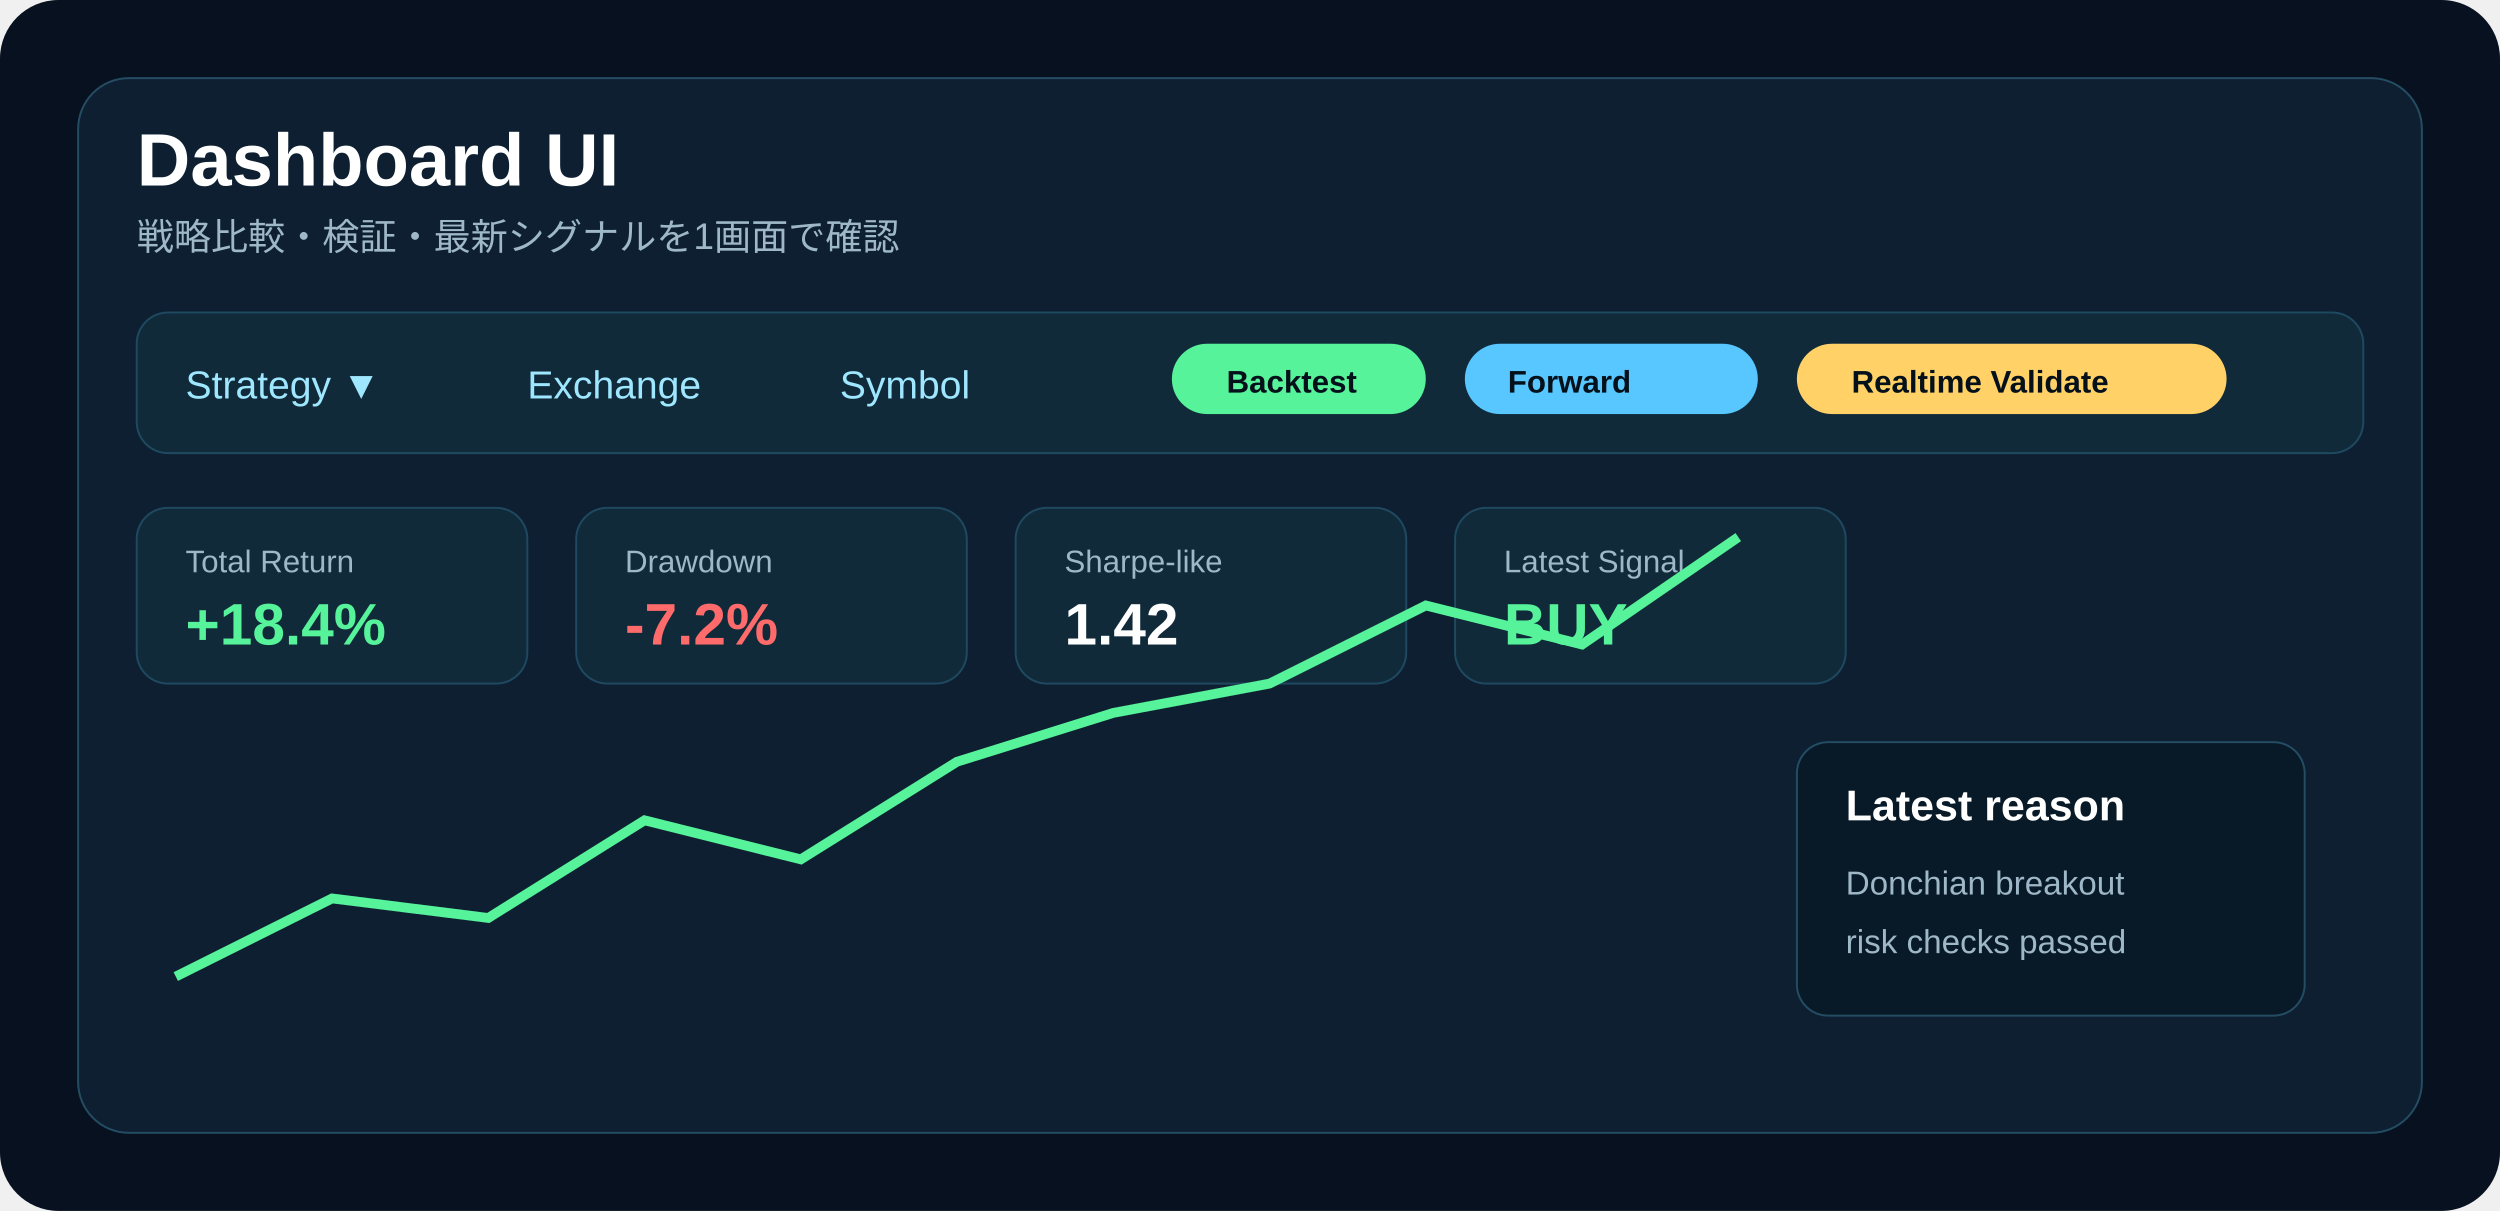
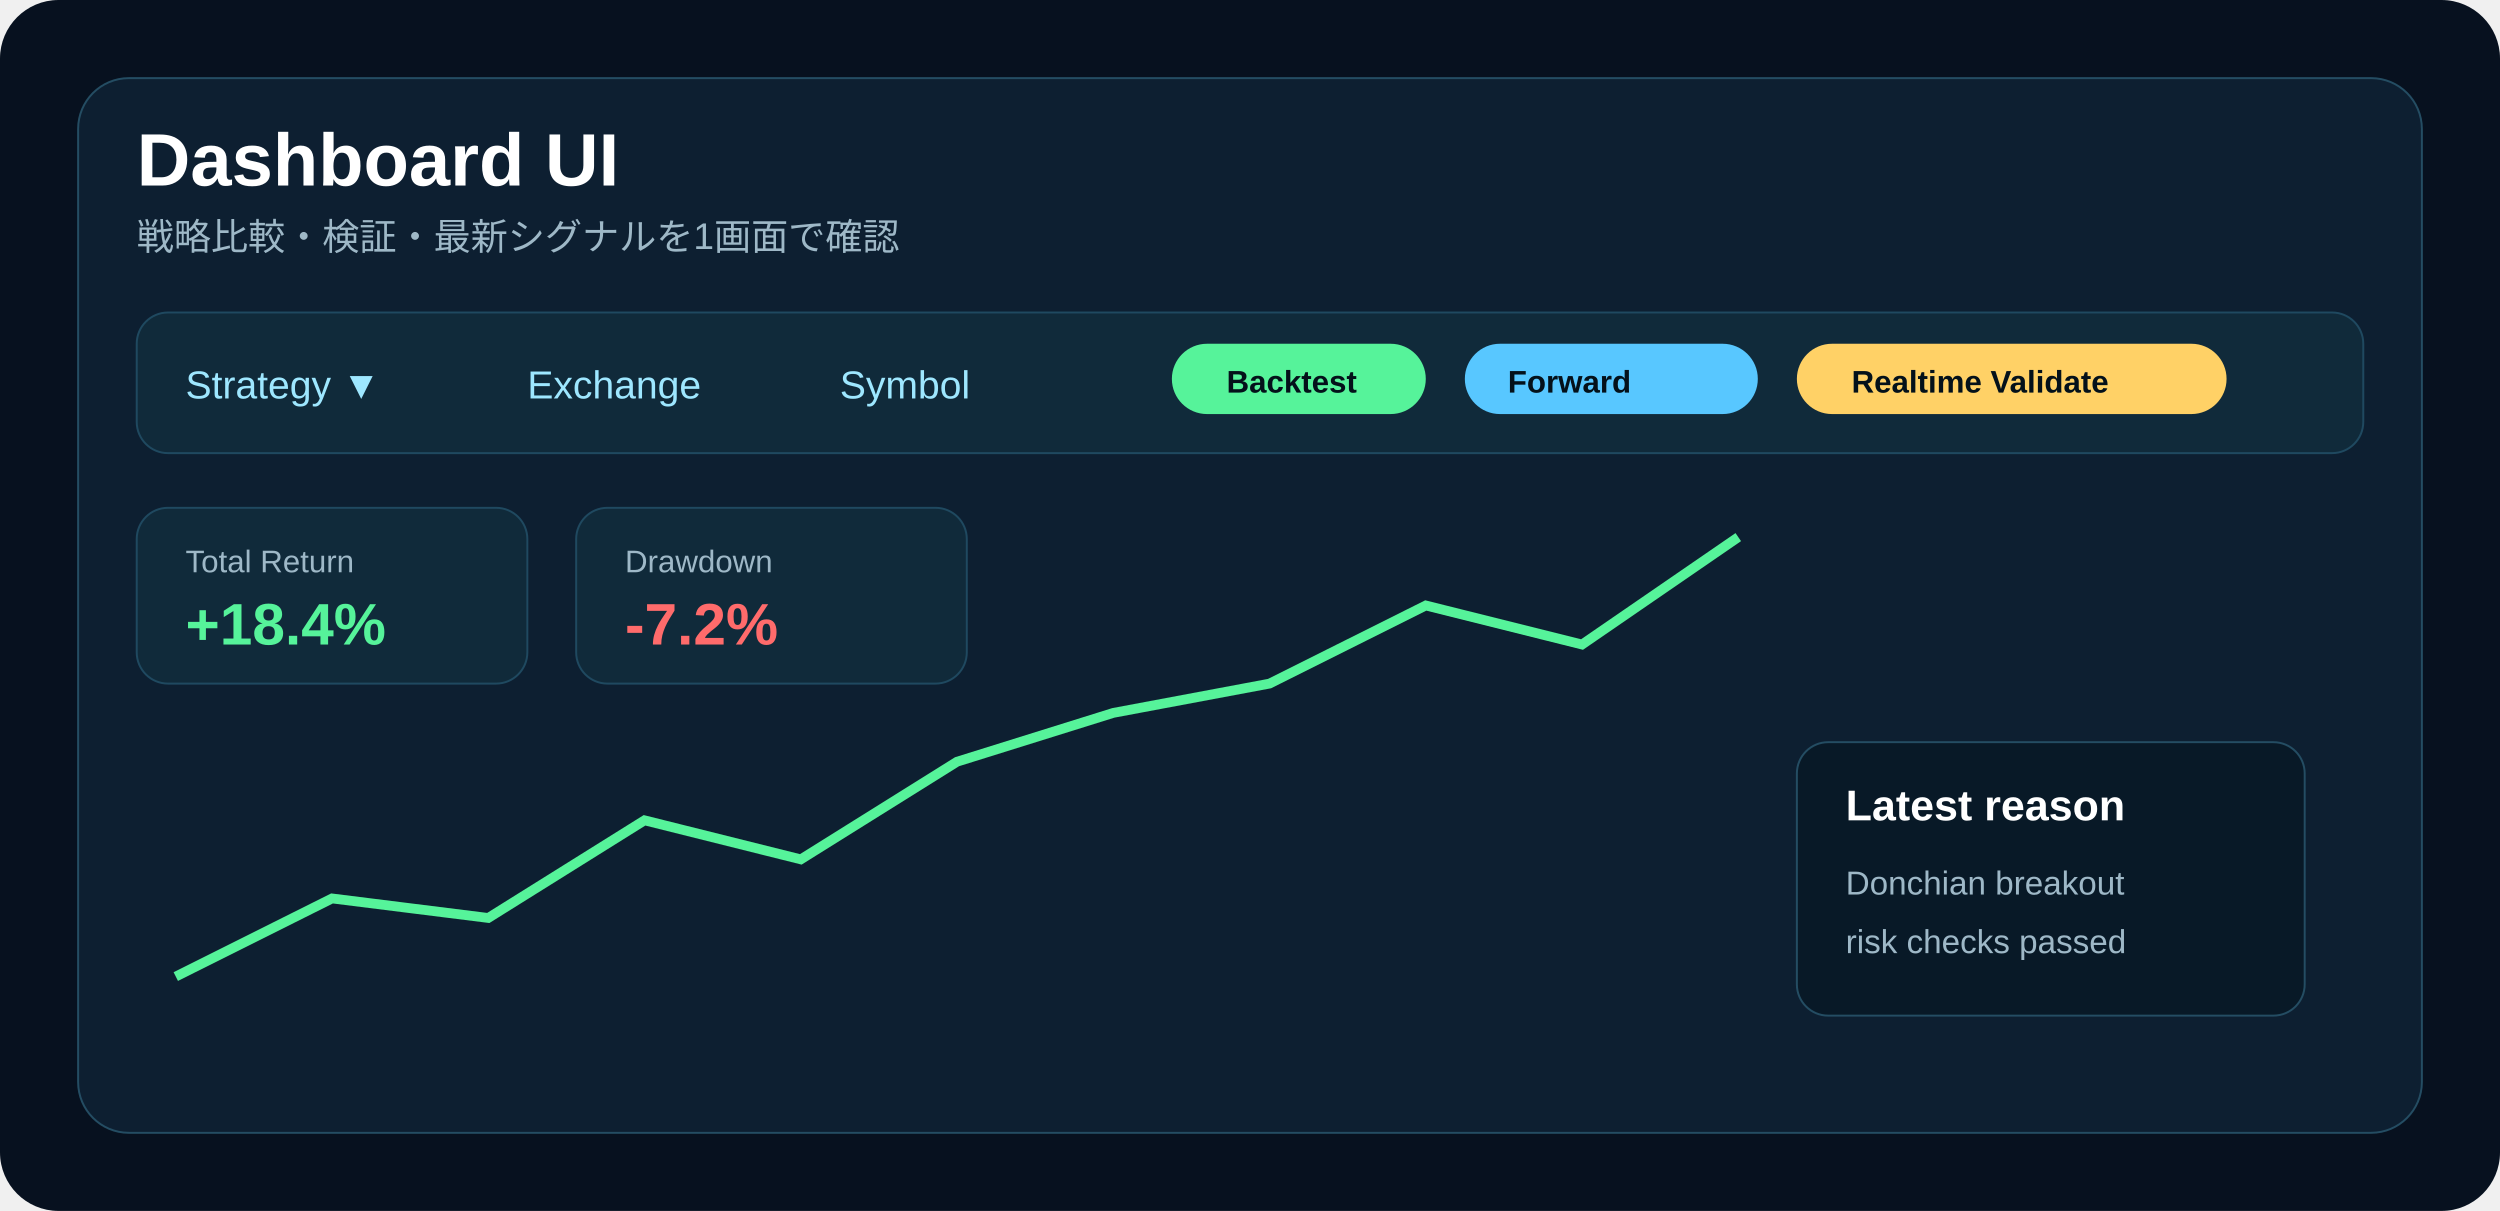
<svg xmlns="http://www.w3.org/2000/svg" width="1280" height="620" viewBox="0 0 1280 620">
  <rect width="1280" height="620" rx="30" fill="#07111f" />
  <rect x="40" y="40" width="1200" height="540" rx="26" fill="#0d1f31" stroke="#244d63" />
  <text x="70" y="95" fill="#fff" font-family="Arial" font-size="38" font-weight="800">Dashboard UI</text>
  <text x="70" y="128" fill="#9eb8c7" font-family="Arial" font-size="19">戦略比較・検証・最新シグナルを1画面で確認</text>
-   <g font-family="Arial">
-     <rect x="70" y="160" width="1140" height="72" rx="16" fill="#102a3a" stroke="#1f4960" />
-     <text x="95" y="204" fill="#9ee7ff" font-size="20">Strategy ▼</text>
-     <text x="270" y="204" fill="#9ee7ff" font-size="20">Exchange</text>
-     <text x="430" y="204" fill="#9ee7ff" font-size="20">Symbol</text>
-     <rect x="600" y="176" width="130" height="36" rx="18" fill="#56f39a" />
-     <text x="628" y="201" fill="#04111a" font-size="16" font-weight="700">Backtest</text>
-     <rect x="750" y="176" width="150" height="36" rx="18" fill="#58c7ff" />
-     <text x="772" y="201" fill="#04111a" font-size="16" font-weight="700">Forward</text>
-     <rect x="920" y="176" width="220" height="36" rx="18" fill="#ffd166" />
-     <text x="948" y="201" fill="#04111a" font-size="16" font-weight="700">Realtime Validate</text>
-   </g>
-   <g>
-     <rect x="70" y="260" width="200" height="90" rx="16" fill="#102a3a" stroke="#1f4960" />
-     <text x="95" y="293" fill="#9eb8c7" font-family="Arial" font-size="16">Total Return</text>
-     <text x="95" y="330" fill="#56f39a" font-family="Arial" font-size="30" font-weight="800">+18.4%</text>
-     <rect x="295" y="260" width="200" height="90" rx="16" fill="#102a3a" stroke="#1f4960" />
-     <text x="320" y="293" fill="#9eb8c7" font-family="Arial" font-size="16">Drawdown</text>
-     <text x="320" y="330" fill="#ff6b6b" font-family="Arial" font-size="30" font-weight="800">-7.2%</text>
-     <rect x="520" y="260" width="200" height="90" rx="16" fill="#102a3a" stroke="#1f4960" />
-     <text x="545" y="293" fill="#9eb8c7" font-family="Arial" font-size="16">Sharpe-like</text>
-     <text x="545" y="330" fill="#fff" font-family="Arial" font-size="30" font-weight="800">1.42</text>
-     <rect x="745" y="260" width="200" height="90" rx="16" fill="#102a3a" stroke="#1f4960" />
-     <text x="770" y="293" fill="#9eb8c7" font-family="Arial" font-size="16">Latest Signal</text>
-     <text x="770" y="330" fill="#56f39a" font-family="Arial" font-size="30" font-weight="800">BUY</text>
-   </g>
+   <rect x="70" y="160" width="1140" height="72" rx="16" fill="#102a3a" stroke="#1f4960" />
+   <text x="95" y="204" fill="#9ee7ff" font-family="Arial" font-size="20">Strategy ▼</text>
+   <text x="270" y="204" fill="#9ee7ff" font-family="Arial" font-size="20">Exchange</text>
+   <text x="430" y="204" fill="#9ee7ff" font-family="Arial" font-size="20">Symbol</text>
+   <rect x="600" y="176" width="130" height="36" rx="18" fill="#56f39a" />
+   <text x="628" y="201" fill="#04111a" font-family="Arial" font-size="16" font-weight="700">Backtest</text>
+   <rect x="750" y="176" width="150" height="36" rx="18" fill="#58c7ff" />
+   <text x="772" y="201" fill="#04111a" font-family="Arial" font-size="16" font-weight="700">Forward</text>
+   <rect x="920" y="176" width="220" height="36" rx="18" fill="#ffd166" />
+   <text x="948" y="201" fill="#04111a" font-family="Arial" font-size="16" font-weight="700">Realtime Validate</text>
+   <rect x="70" y="260" width="200" height="90" rx="16" fill="#102a3a" stroke="#1f4960" />
+   <text x="95" y="293" fill="#9eb8c7" font-family="Arial" font-size="16">Total Return</text>
+   <text x="95" y="330" fill="#56f39a" font-family="Arial" font-size="30" font-weight="800">+18.4%</text>
+   <rect x="295" y="260" width="200" height="90" rx="16" fill="#102a3a" stroke="#1f4960" />
+   <text x="320" y="293" fill="#9eb8c7" font-family="Arial" font-size="16">Drawdown</text>
+   <text x="320" y="330" fill="#ff6b6b" font-family="Arial" font-size="30" font-weight="800">-7.2%</text>
  <polyline points="90,500 170,460 250,470 330,420 410,440 490,390 570,365 650,350 730,310 810,330 890,275" fill="none" stroke="#56f39a" stroke-width="5" />
  <rect x="920" y="380" width="260" height="140" rx="16" fill="#081927" stroke="#244d63" />
  <text x="945" y="420" fill="#fff" font-family="Arial" font-size="22" font-weight="700">Latest reason</text>
  <text x="945" y="458" fill="#9eb8c7" font-family="Arial" font-size="17">Donchian breakout</text>
  <text x="945" y="488" fill="#9eb8c7" font-family="Arial" font-size="17">risk checks passed</text>
</svg>
